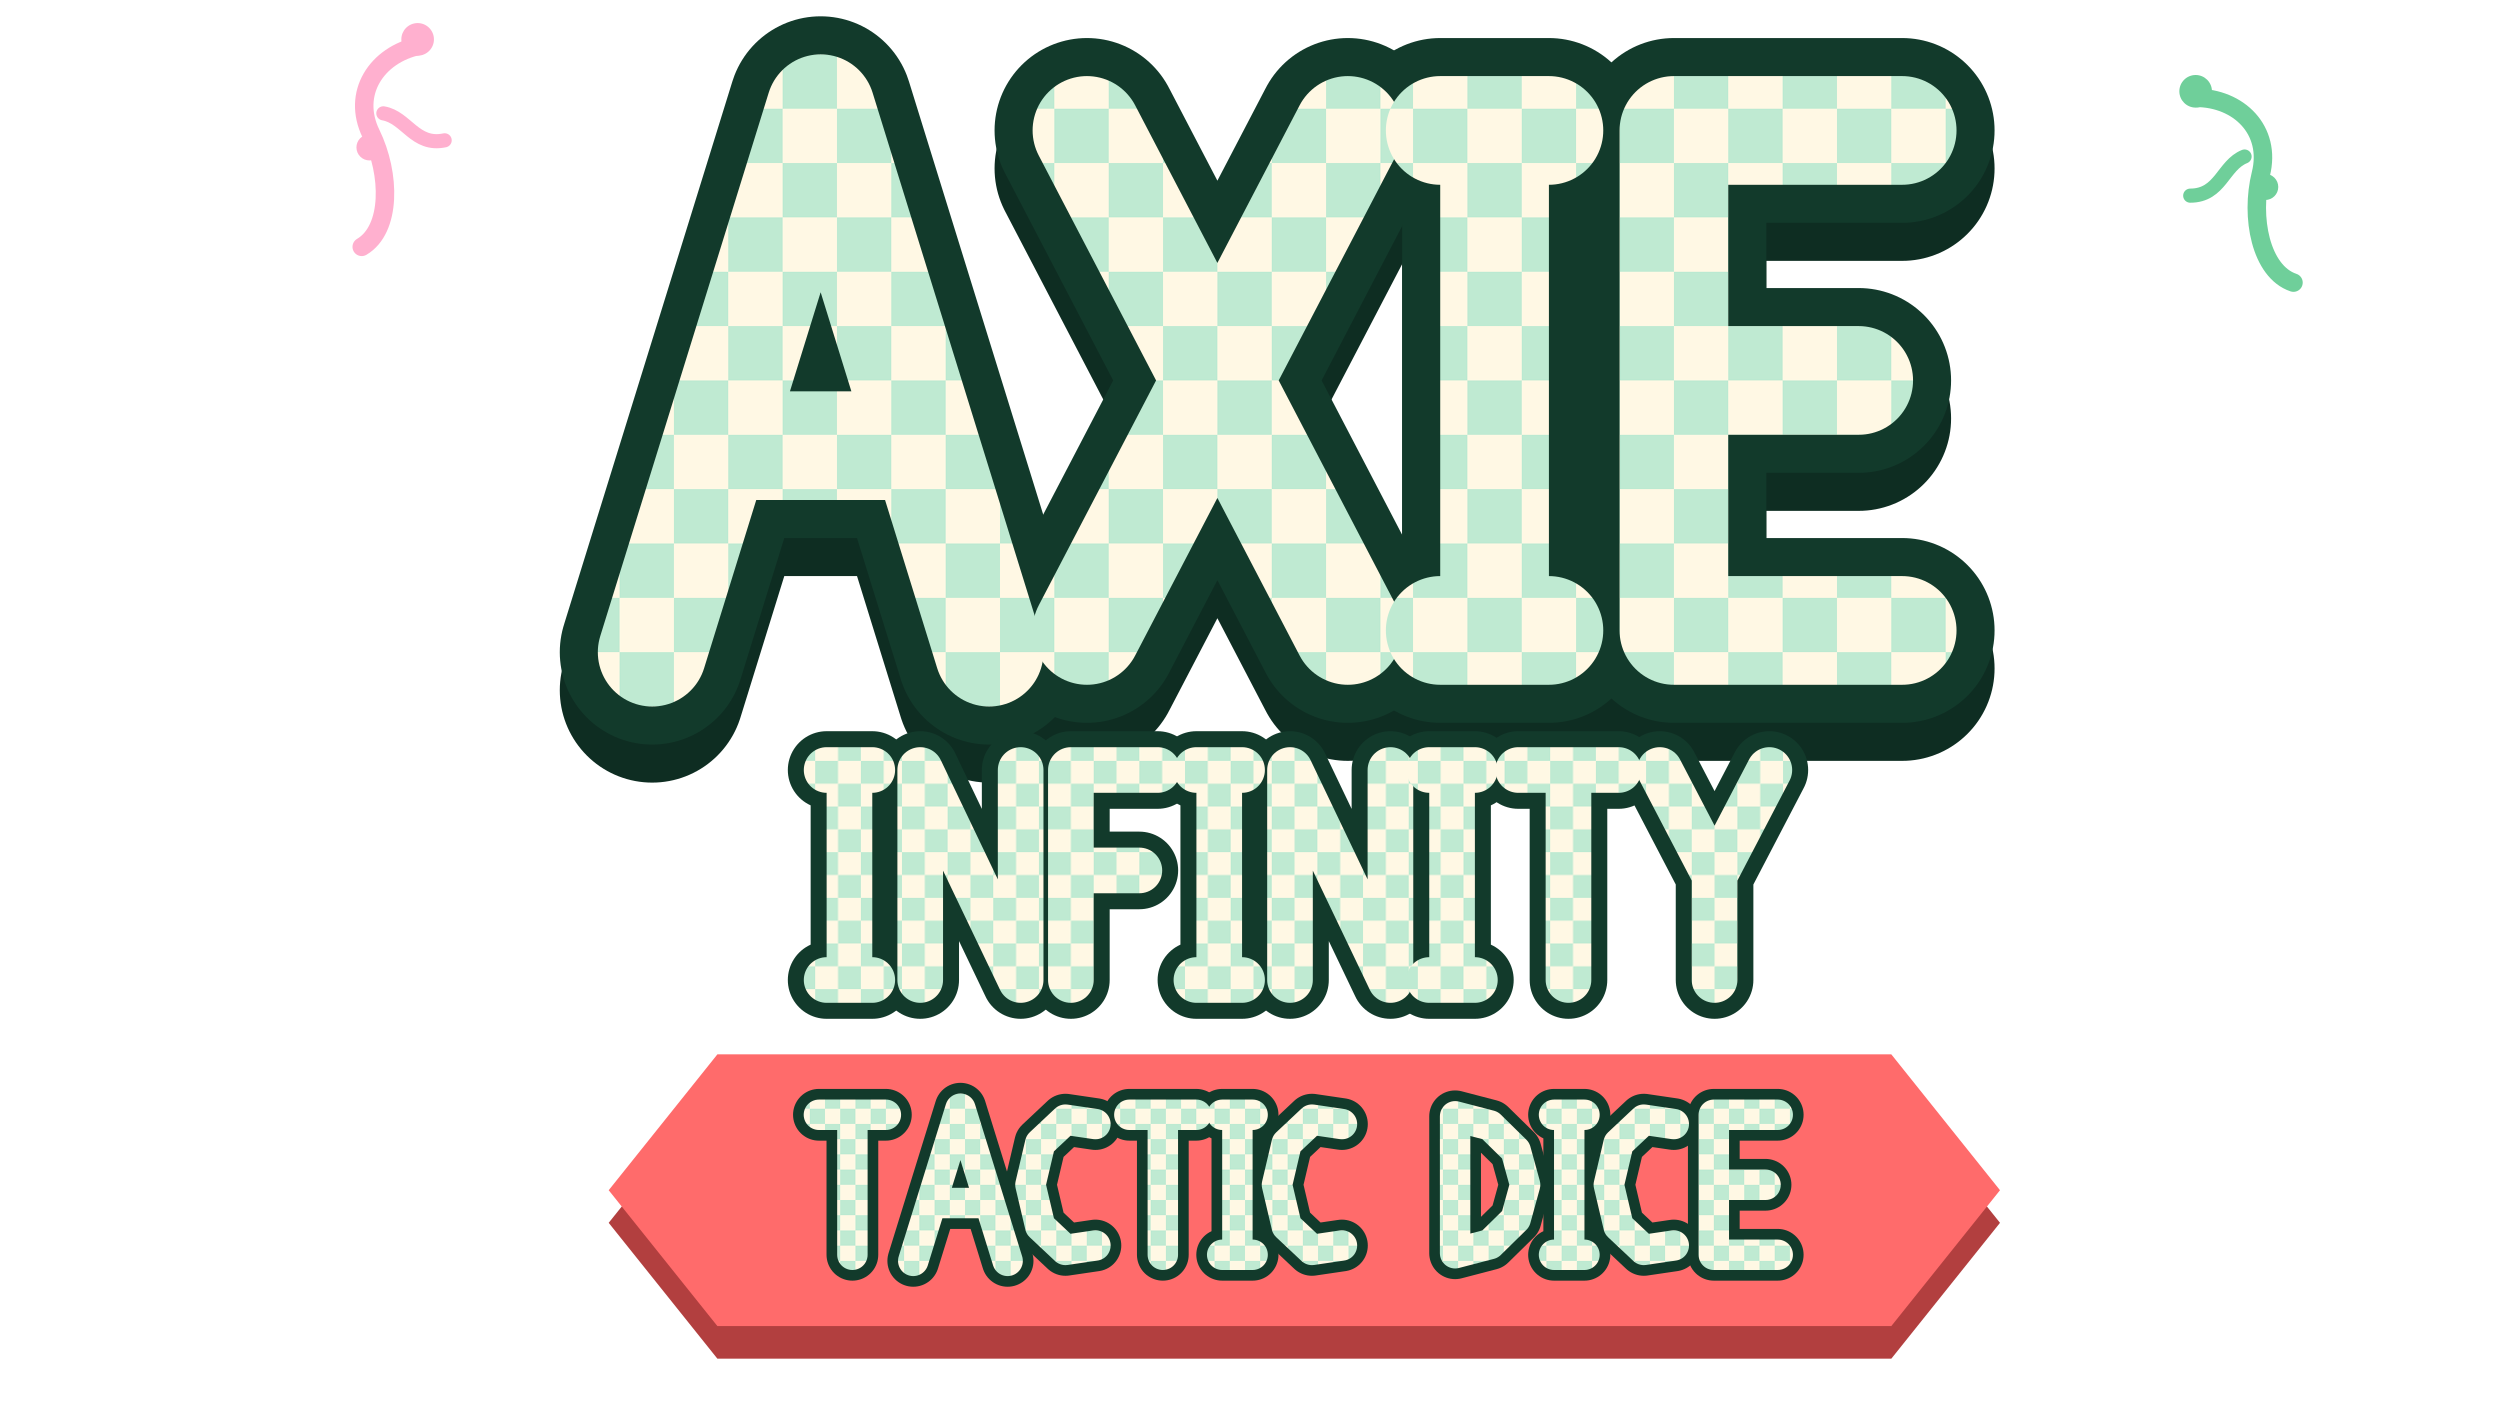
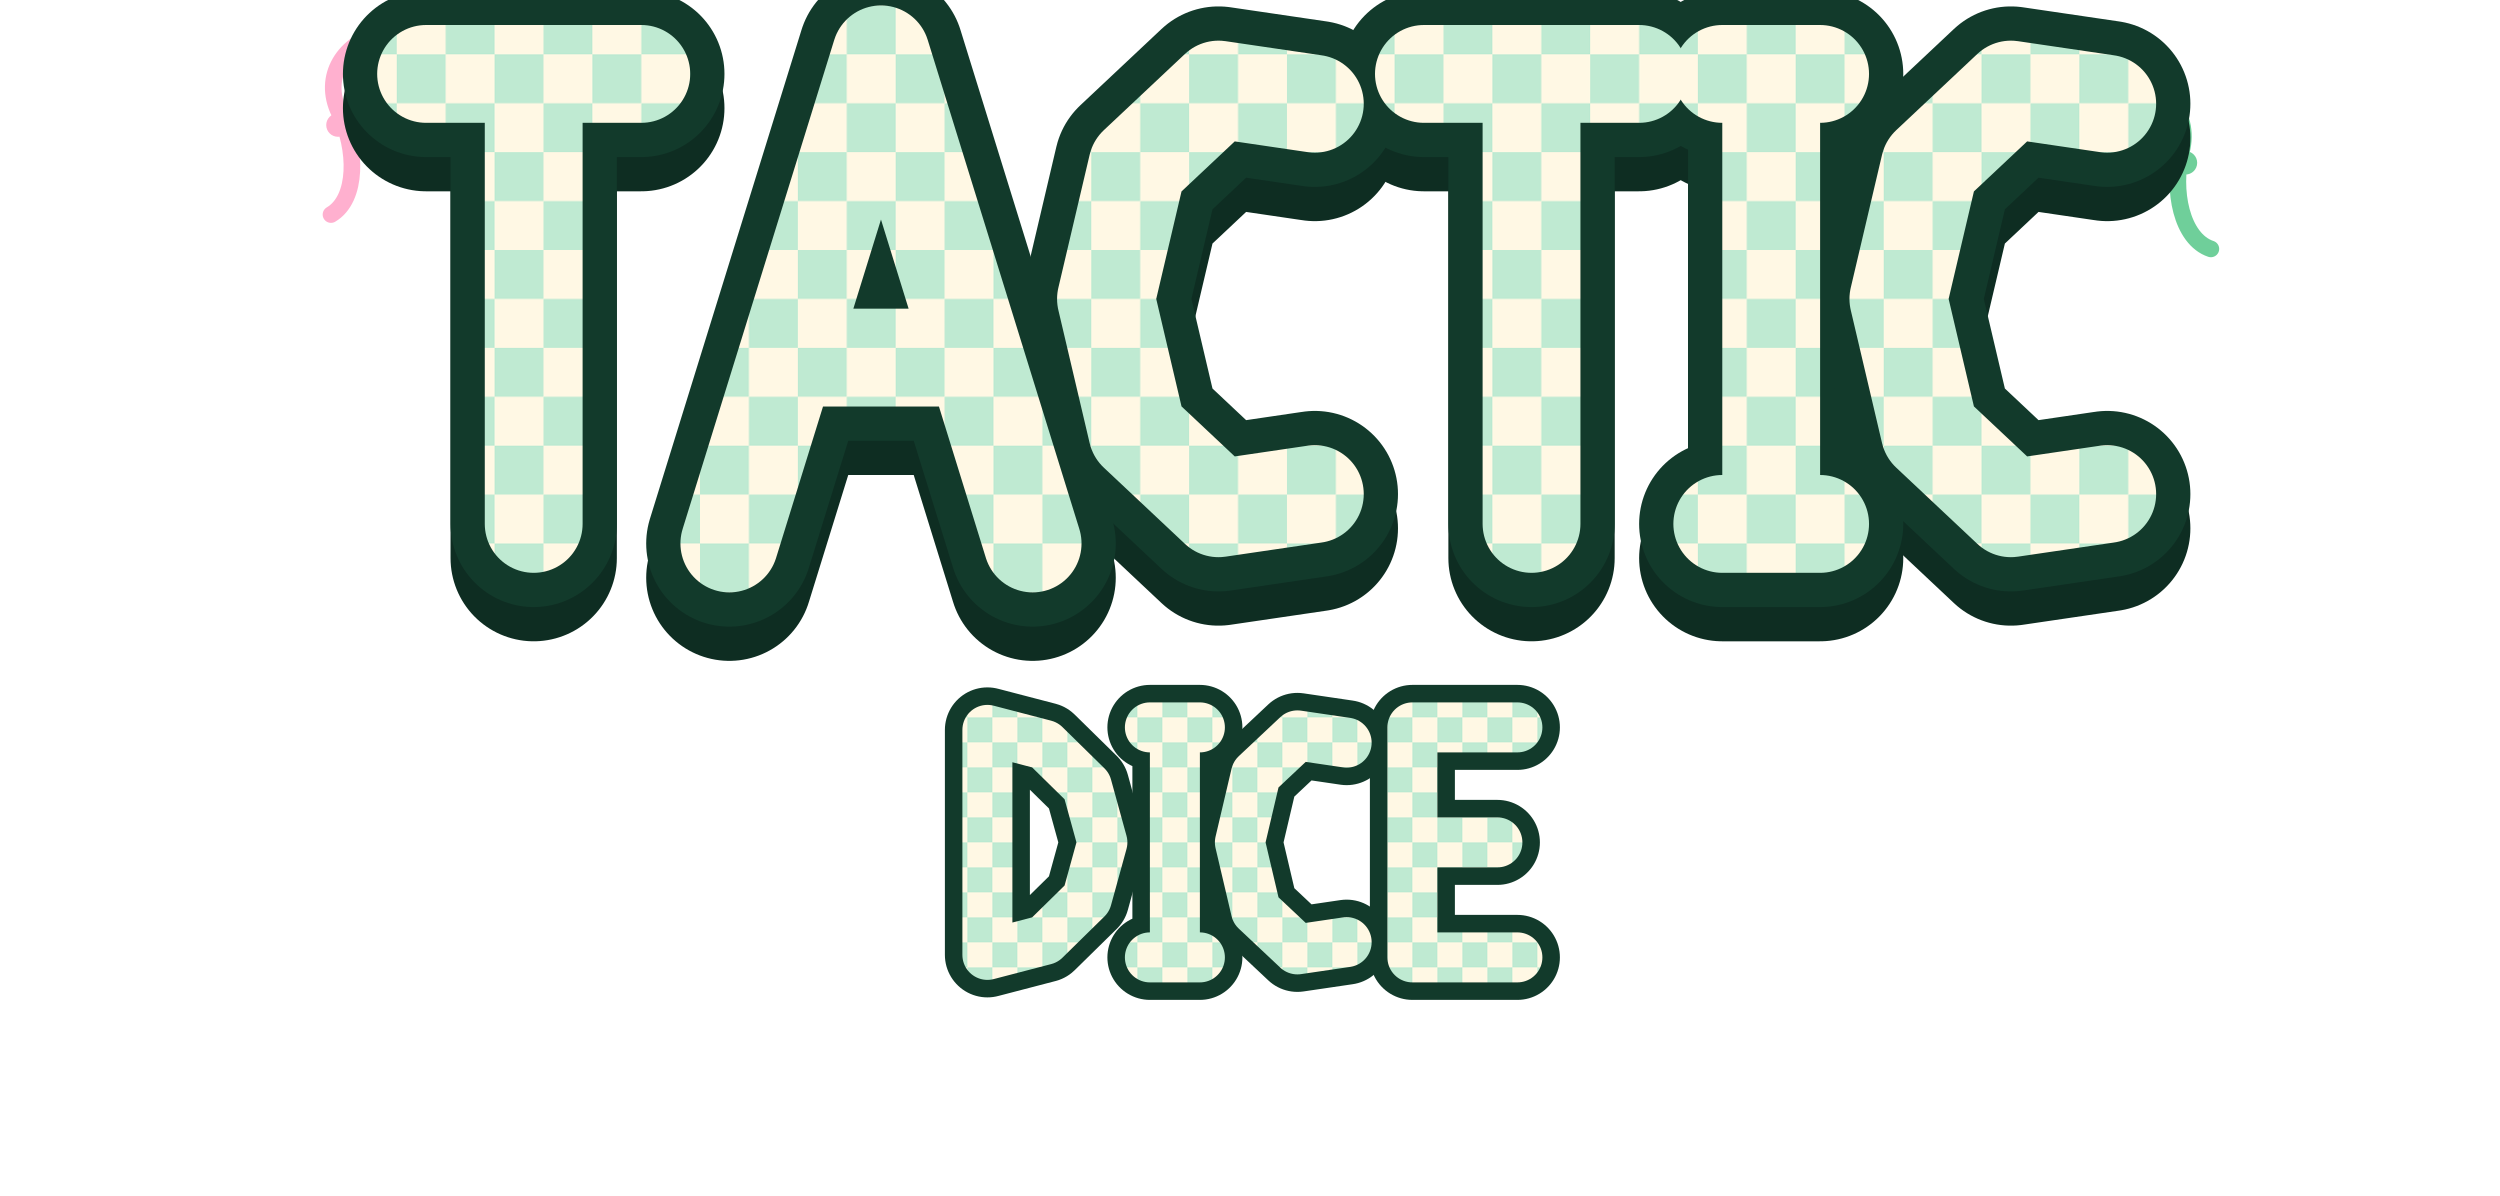
- <svg xmlns="http://www.w3.org/2000/svg" xmlns:xlink="http://www.w3.org/1999/xlink" viewBox="0 0 460 260" width="460" height="260" role="img" aria-labelledby="logoTitle">
+ <svg xmlns="http://www.w3.org/2000/svg" xmlns:xlink="http://www.w3.org/1999/xlink" viewBox="0 0 460 220" width="460" height="220" role="img" aria-labelledby="logoTitle">
  <defs>
    <path id="ch-A" d="M6,100 L37,0 L68,100 M18,62 L56,62" />
    <path id="ch-C" d="M45.7,89.9 L26,92.8 L9.4,77.2 L3,50 L9.4,22.8 L26,7.2 L45.7,10.1" />
    <path id="ch-D" d="M8,5 L8,95 M8,5 L31,11 L47.8,27.5 L54,50 L47.8,72.5 L31,89 L8,95" />
    <path id="ch-E" d="M10,4 L10,96 M10,4 L52,4 M10,50 L44,50 M10,96 L52,96" />
-     <path id="ch-F" d="M10,4 L10,96 M10,4 L48,4 M10,48 L40,48" />
    <path id="ch-I" d="M15,4 L15,96 M5,4 L25,4 M5,96 L25,96" />
-     <path id="ch-N" d="M8,96 L8,4 L52,96 L52,4" />
    <path id="ch-T" d="M6,4 L50,4 M28,4 L28,96" />
-     <path id="ch-X" d="M6,4 L54,96 M54,4 L6,96" />
-     <path id="ch-Y" d="M6,4 L30,50 L54,4 M30,50 L30,96" />
    <g id="vine-shape">
      <path d="M4 21c3-1 4-6 3-10-1-4 2-7 6-7" fill="none" stroke="currentColor" stroke-width="1.7" stroke-linecap="round" stroke-linejoin="round" />
      <path d="M8.5 9.4c2 .8 2.2 3.6 5 3.6" fill="none" stroke="currentColor" stroke-width="1.3" stroke-linecap="round" stroke-linejoin="round" />
      <circle cx="13" cy="3.4" r="1.5" fill="currentColor" />
      <circle cx="6.6" cy="12.2" r="1.2" fill="currentColor" />
    </g>
    <pattern id="checker" width="20" height="20" patternUnits="userSpaceOnUse">
      <rect width="20" height="20" fill="#fff8e4" />
      <rect width="10" height="10" fill="#bfead2" />
      <rect x="10" y="10" width="10" height="10" fill="#bfead2" />
    </pattern>
    <style>
      .wd-shadow use { fill: none; stroke: #0e2d22; stroke-width: 34; stroke-linecap: round; stroke-linejoin: round; }
      .wd-outline use { fill: none; stroke: #123a2b; stroke-width: 34; stroke-linecap: round; stroke-linejoin: round; }
      .wd-fill use { fill: none; stroke: url(#checker); stroke-width: 20; stroke-linecap: round; stroke-linejoin: round; }
    </style>
  </defs>
-   <use xlink:href="#vine-shape" color="#ffb0cf" transform="translate(50,6) rotate(-12) scale(2)" />
-   <use xlink:href="#vine-shape" color="#6fcf9a" transform="translate(430,10) scale(-2,2)" />
-   <g transform="translate(114,20)">
+   <use xlink:href="#vine-shape" color="#ffb0cf" transform="translate(46,4) rotate(-12) scale(1.8)" />
+   <use xlink:href="#vine-shape" color="#6fcf9a" transform="translate(414,8) scale(-1.8,1.8)" />
+   <g transform="translate(73,10) scale(0.9)">
    <g class="wd-shadow" transform="translate(0,7)">
-       <use xlink:href="#ch-A" />
-       <use xlink:href="#ch-X" x="80" />
-       <use xlink:href="#ch-I" x="146" />
-       <use xlink:href="#ch-E" x="184" />
+       <use xlink:href="#ch-T" />
+       <use xlink:href="#ch-A" x="62" />
+       <use xlink:href="#ch-C" x="142" />
+       <use xlink:href="#ch-T" x="204" />
+       <use xlink:href="#ch-I" x="266" />
+       <use xlink:href="#ch-C" x="304" />
    </g>
-     <g class="wd-outline">
-       <use xlink:href="#ch-A" />
-       <use xlink:href="#ch-X" x="80" />
-       <use xlink:href="#ch-I" x="146" />
-       <use xlink:href="#ch-E" x="184" />
-     </g>
-     <g class="wd-fill">
-       <use xlink:href="#ch-A" />
-       <use xlink:href="#ch-X" x="80" />
-       <use xlink:href="#ch-I" x="146" />
-       <use xlink:href="#ch-E" x="184" />
-     </g>
-   </g>
-   <g transform="translate(150,140) scale(0.42)">
-     <g class="wd-outline">
-       <use xlink:href="#ch-I" />
-       <use xlink:href="#ch-N" x="38" />
-       <use xlink:href="#ch-F" x="102" />
-       <use xlink:href="#ch-I" x="162" />
-       <use xlink:href="#ch-N" x="200" />
-       <use xlink:href="#ch-I" x="264" />
-       <use xlink:href="#ch-T" x="302" />
-       <use xlink:href="#ch-Y" x="364" />
-     </g>
-     <g class="wd-fill">
-       <use xlink:href="#ch-I" />
-       <use xlink:href="#ch-N" x="38" />
-       <use xlink:href="#ch-F" x="102" />
-       <use xlink:href="#ch-I" x="162" />
-       <use xlink:href="#ch-N" x="200" />
-       <use xlink:href="#ch-I" x="264" />
-       <use xlink:href="#ch-T" x="302" />
-       <use xlink:href="#ch-Y" x="364" />
-     </g>
-   </g>
-   <path d="M112,225 L132,200 L348,200 L368,225 L348,250 L132,250 Z" fill="#b23f3f" />
-   <path d="M112,219 L132,194 L348,194 L368,219 L348,244 L132,244 Z" fill="#ff6b6b" />
-   <g transform="translate(149,204) scale(0.28)">
    <g class="wd-outline">
      <use xlink:href="#ch-T" />
      <use xlink:href="#ch-A" x="62" />
      <use xlink:href="#ch-C" x="142" />
      <use xlink:href="#ch-T" x="204" />
      <use xlink:href="#ch-I" x="266" />
      <use xlink:href="#ch-C" x="304" />
    </g>
    <g class="wd-fill">
      <use xlink:href="#ch-T" />
      <use xlink:href="#ch-A" x="62" />
      <use xlink:href="#ch-C" x="142" />
      <use xlink:href="#ch-T" x="204" />
      <use xlink:href="#ch-I" x="266" />
      <use xlink:href="#ch-C" x="304" />
    </g>
  </g>
-   <g transform="translate(265.5,204) scale(0.28)">
+   <g transform="translate(178,132) scale(0.46)">
    <g class="wd-outline">
      <use xlink:href="#ch-D" />
      <use xlink:href="#ch-I" x="68" />
      <use xlink:href="#ch-C" x="106" />
      <use xlink:href="#ch-E" x="168" />
    </g>
    <g class="wd-fill">
      <use xlink:href="#ch-D" />
      <use xlink:href="#ch-I" x="68" />
      <use xlink:href="#ch-C" x="106" />
      <use xlink:href="#ch-E" x="168" />
    </g>
  </g>
</svg>
